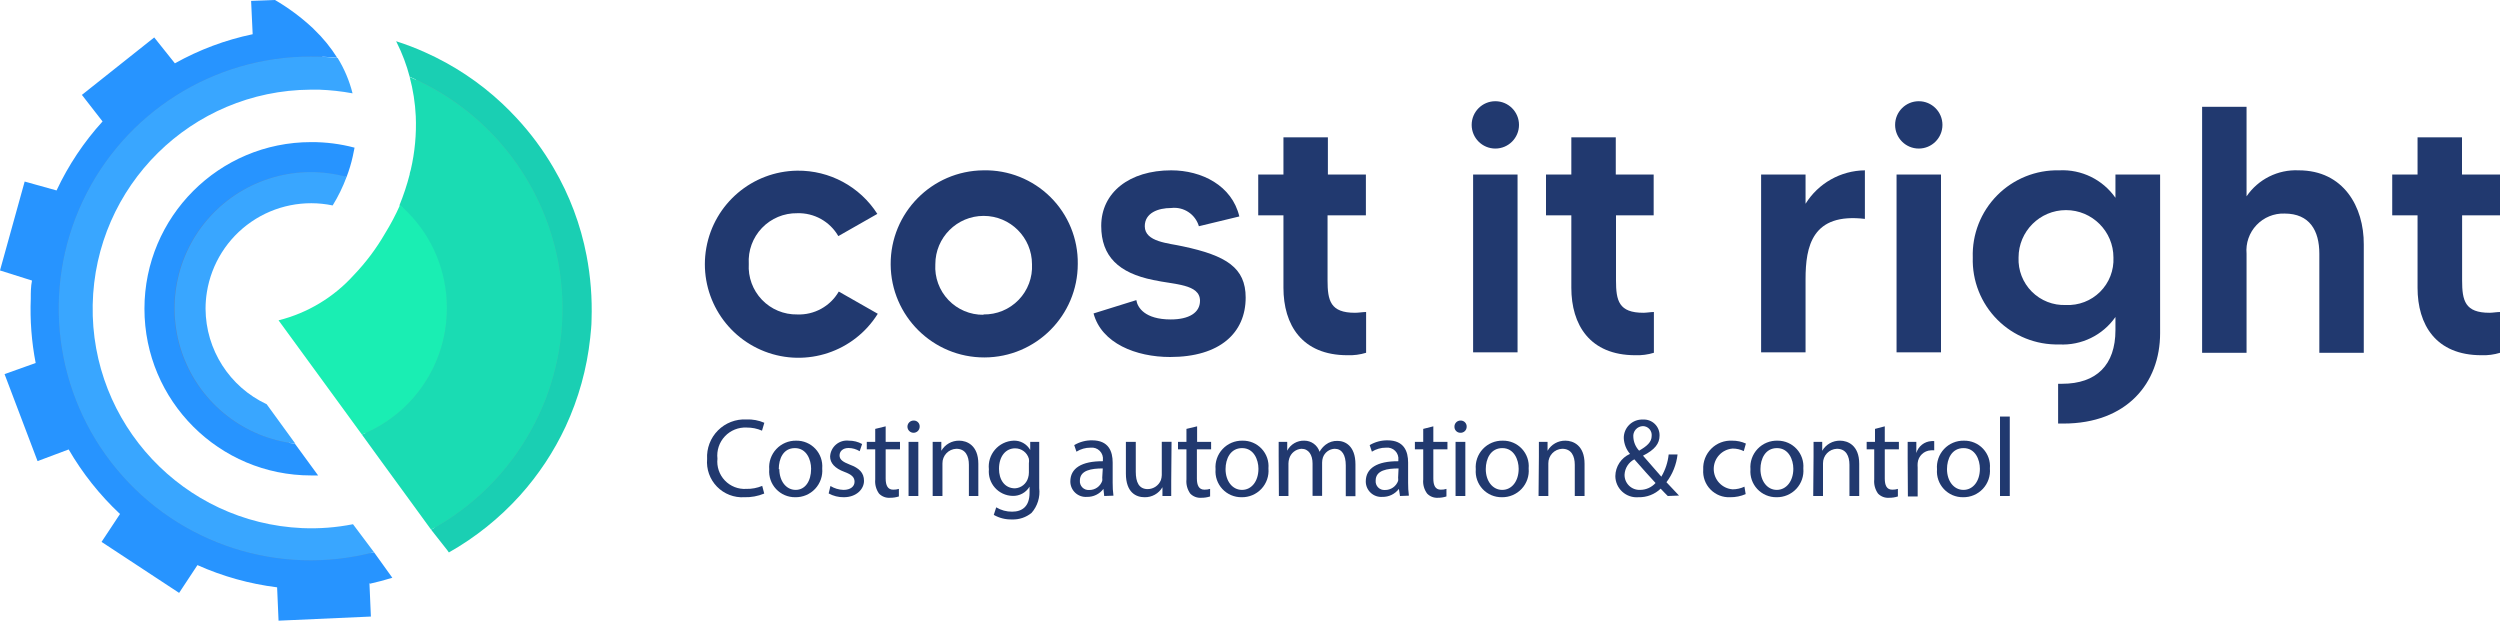
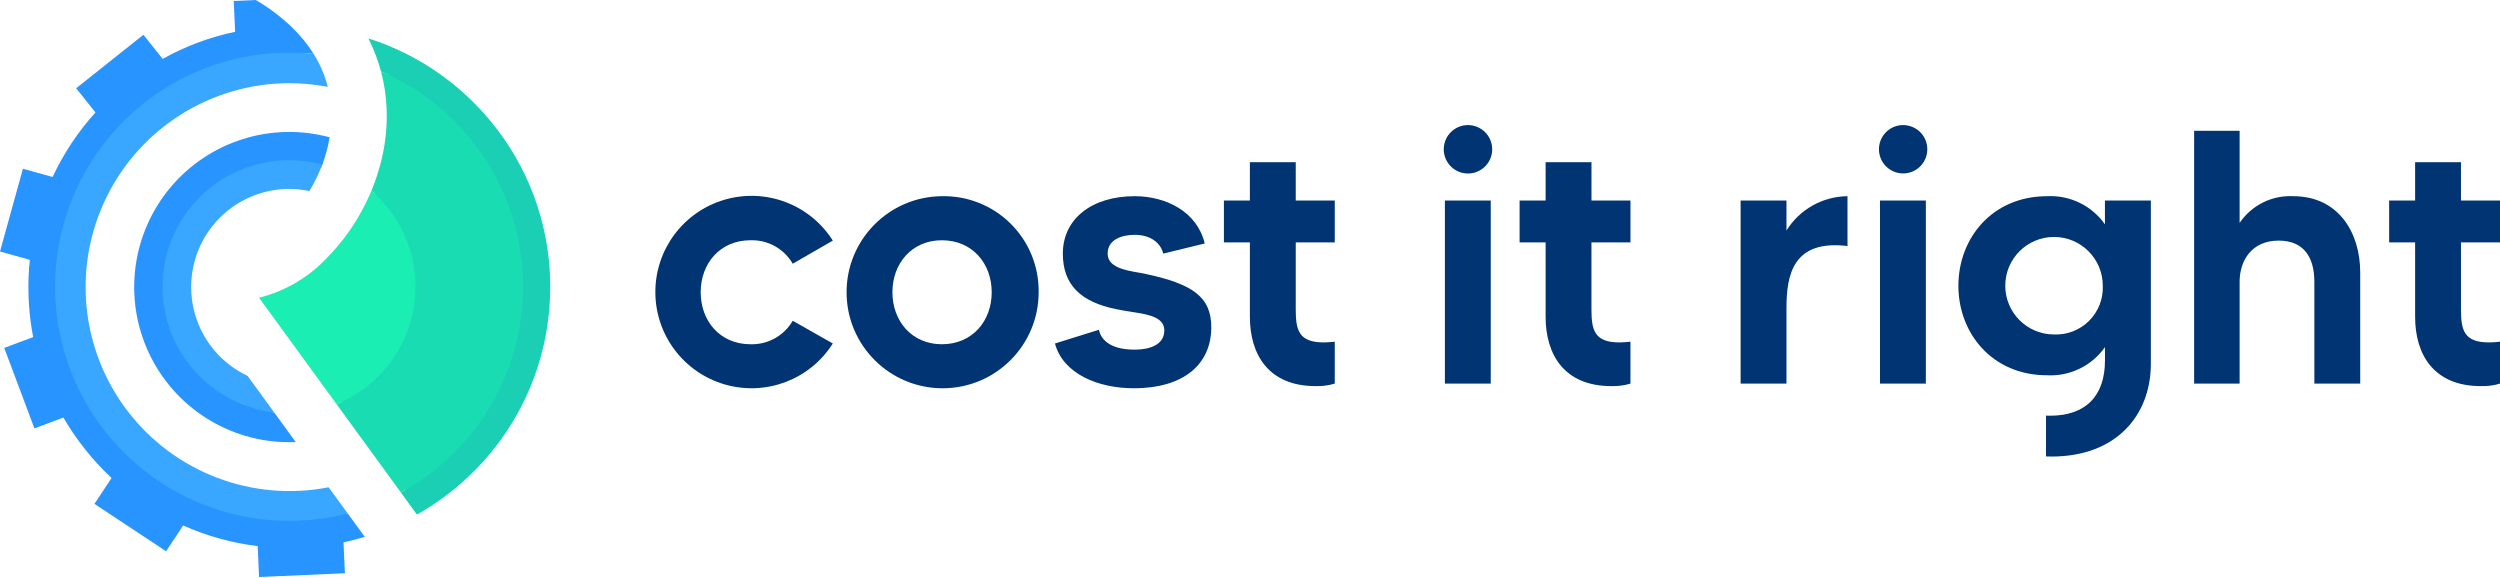
- <svg xmlns="http://www.w3.org/2000/svg" viewBox="0 0 225 55.85">
-   <defs>
-     <style>.cls-1{fill:#45bdaa;}.cls-2{fill:#5089c8;}.cls-3{fill:#21396f;}.cls-4{fill:#1acfb3;}.cls-5{fill:#2794ff;}.cls-6{fill:#39a6ff;}.cls-7{fill:#1adcb3;}.cls-8{fill:#1aeeb3;}</style>
-   </defs>
-   <g id="Layer_2" data-name="Layer 2">
-     <g id="Layer_1-2" data-name="Layer 1">
-       <path class="cls-1" d="M34.62,21.36S40.51,14,36.89,5.73c0,0,9,4.16,12,10.32s3.59,7.82,2.89,13-4.75,18-12,19.36L27.66,31.73l8-7.16Z" />
-       <path class="cls-2" d="M31,15.4l.1.58-.15.39-4.7,1s-8.48,2.21-9,9.18,7.12,11.92,7.79,11.93l2.23,3.06L20.54,40s-6-6.52-6-9.87,1.39-11.33,4.29-12.76S28.07,13.59,31,15.4Z" />
-       <path class="cls-2" d="M28.38,4.47l1.71,1.66s-6.29-2-10.34,2.19S5.75,16,6.13,26.65c0,0,1.67,13.72,7.51,17.31s13.44,5,19.07,5l1.77,2.43-16-.67L8.71,43.11,4.54,34.42l-.65-9.81L5.07,19.9l4.56-7.34,4-3.75s6.59-3.45,6.81-3.42,4.83-.92,4.83-.92Z" />
-       <path class="cls-3" d="M71.75,28.3a4.29,4.29,0,0,1-4.36-4.55,4.3,4.3,0,0,1,4.36-4.56,4.12,4.12,0,0,1,3.7,2.06l3.51-2a8.43,8.43,0,0,0-7.21-3.89A8.42,8.42,0,1,0,79,28.24l-3.51-2A4.13,4.13,0,0,1,71.75,28.3Z" />
-       <path class="cls-3" d="M88.51,15.33A8.42,8.42,0,1,0,97,23.75,8.31,8.31,0,0,0,88.51,15.33Zm0,13a4.29,4.29,0,0,1-4.33-4.55,4.35,4.35,0,1,1,8.7,0A4.3,4.3,0,0,1,88.51,28.3Z" />
-       <path class="cls-3" d="M106.45,22.17c-1.27-.29-3.42-.38-3.42-1.81,0-1.2,1.2-1.64,2.38-1.64a2.31,2.31,0,0,1,2.49,1.64l3.64-.88c-.66-2.78-3.38-4.15-6.13-4.15-3.77,0-6.3,2-6.3,5,0,2.75,1.58,4.24,4.68,4.87,1.9.42,4.21.35,4.21,1.87,0,1.08-1,1.68-2.63,1.68-2.34,0-3-1.08-3.1-1.74l-3.85,1.2c.72,2.69,3.82,3.92,6.89,3.92,4.49,0,6.8-2.18,6.8-5.35C112.11,24.1,110.37,23,106.45,22.17Z" />
-       <path class="cls-3" d="M122.93,19.38V15.71h-3.42V12.36h-4v3.35h-2.27v3.67h2.27V25.9c0,3.32,1.65,6.07,5.76,6.07a5.09,5.09,0,0,0,1.68-.22V28.08c-.29,0-.67.07-1,.07-2.21,0-2.47-1.08-2.47-2.92V19.38Z" />
-       <path class="cls-3" d="M132.58,15.71v16h4v-16Zm2-6.6a2.13,2.13,0,0,0,0,4.26,2.13,2.13,0,1,0,0-4.26Z" />
-       <path class="cls-3" d="M148.83,19.38V15.71h-3.41V12.36h-4v3.35h-2.28v3.67h2.28V25.9c0,3.32,1.65,6.07,5.76,6.07a5.06,5.06,0,0,0,1.67-.22V28.08c-.28,0-.66.07-.94.07-2.22,0-2.47-1.08-2.47-2.92V19.38Z" />
-       <path class="cls-3" d="M162.5,18.34V15.71h-4v16h4V25.14c0-3,.6-6,5.34-5.44V15.33A6.37,6.37,0,0,0,162.5,18.34Z" />
-       <path class="cls-3" d="M170.69,15.71v16h4v-16Zm2-6.6a2.13,2.13,0,0,0,0,4.26,2.13,2.13,0,1,0,0-4.26Z" />
-       <path class="cls-3" d="M190.39,15.71V17.8a5.81,5.81,0,0,0-5.06-2.47,7.6,7.6,0,0,0-7.78,7.85A7.59,7.59,0,0,0,185.33,31a5.79,5.79,0,0,0,5.06-2.47v1.18c0,3.13-1.7,4.83-4.8,4.83h-.36v3.58h.48c5.7,0,8.7-3.64,8.7-8.13V15.71Zm-4.46,11.74a4.1,4.1,0,0,1-4.26-4.27,4.27,4.27,0,1,1,8.54,0A4.09,4.09,0,0,1,185.93,27.45Z" />
-       <path class="cls-3" d="M206.88,15.33a5.37,5.37,0,0,0-4.69,2.34V9.61h-4V31.75h4V22.83a3.32,3.32,0,0,1,3.42-3.61c2.27,0,3.13,1.55,3.13,3.61v8.92h4V22C212.76,18.62,210.92,15.33,206.88,15.33Z" />
-       <path class="cls-3" d="M225,19.38V15.71h-3.42V12.36h-4v3.35h-2.28v3.67h2.28V25.9c0,3.32,1.64,6.07,5.75,6.07a5.09,5.09,0,0,0,1.68-.22V28.08c-.29,0-.67.07-.95.07-2.21,0-2.47-1.08-2.47-2.92V19.38Z" />
-       <path class="cls-3" d="M68.78,44.42a4.34,4.34,0,0,1-1.79.33,3.17,3.17,0,0,1-3.35-3.44,3.37,3.37,0,0,1,3.54-3.56,3.67,3.67,0,0,1,1.61.3l-.21.71a3.34,3.34,0,0,0-1.37-.28,2.52,2.52,0,0,0-2.64,2.8A2.46,2.46,0,0,0,67.17,44a3.51,3.51,0,0,0,1.43-.27Z" />
-       <path class="cls-3" d="M74,42.16a2.39,2.39,0,0,1-2.43,2.59,2.32,2.32,0,0,1-2.34-2.51,2.39,2.39,0,0,1,2.42-2.58A2.31,2.31,0,0,1,74,42.16Zm-3.86.06c0,1.07.61,1.87,1.47,1.87S73,43.3,73,42.19c0-.82-.41-1.86-1.46-1.86S70.09,41.29,70.09,42.22Z" />
-       <path class="cls-3" d="M74.74,43.74a2.38,2.38,0,0,0,1.17.35c.65,0,1-.32,1-.73s-.26-.65-.91-.89c-.87-.32-1.29-.8-1.29-1.38a1.51,1.51,0,0,1,1.69-1.43,2.42,2.42,0,0,1,1.19.3l-.22.65a1.92,1.92,0,0,0-1-.29c-.52,0-.81.3-.81.67s.29.58.93.83c.84.31,1.27.73,1.27,1.46s-.67,1.47-1.82,1.47a2.76,2.76,0,0,1-1.36-.34Z" />
-       <path class="cls-3" d="M79.71,38.37v1.4H81v.67H79.71v2.63c0,.6.18,1,.67,1A1.66,1.66,0,0,0,80.9,44l0,.68a2.52,2.52,0,0,1-.79.12,1.25,1.25,0,0,1-1-.38,1.89,1.89,0,0,1-.34-1.27V40.44h-.76v-.67h.76V38.6Z" />
-       <path class="cls-3" d="M82.77,38.4a.55.55,0,1,1-.55-.55A.52.52,0,0,1,82.77,38.4Zm-1,6.24V39.77h.88v4.87Z" />
-       <path class="cls-3" d="M83.94,41.09c0-.51,0-.91,0-1.32h.78l0,.8h0a1.82,1.82,0,0,1,1.61-.91c.67,0,1.72.4,1.72,2.08v2.9H87.2V41.83c0-.78-.3-1.44-1.13-1.44a1.3,1.3,0,0,0-1.25,1.32v2.93h-.88Z" />
-       <path class="cls-3" d="M93.53,39.77c0,.35,0,.74,0,1.34v2.82a2.86,2.86,0,0,1-.69,2.23,2.62,2.62,0,0,1-1.77.59,3.11,3.11,0,0,1-1.63-.41l.22-.68a2.7,2.7,0,0,0,1.43.39c.91,0,1.57-.47,1.57-1.7V43.8h0a1.71,1.71,0,0,1-1.54.83A2.19,2.19,0,0,1,89,42.24a2.33,2.33,0,0,1,2.2-2.58,1.64,1.64,0,0,1,1.52.84h0l0-.73Zm-.93,1.92a1.25,1.25,0,0,0,0-.4,1.28,1.28,0,0,0-1.24-.94c-.84,0-1.45.71-1.45,1.85,0,.95.49,1.75,1.44,1.75A1.3,1.3,0,0,0,92.53,43a1.53,1.53,0,0,0,.07-.47Z" />
-       <path class="cls-3" d="M99.38,44.64,99.31,44h0a1.81,1.81,0,0,1-1.49.72,1.39,1.39,0,0,1-1.49-1.39c0-1.18,1-1.83,2.93-1.82v-.1a1,1,0,0,0-1.11-1.12,2.36,2.36,0,0,0-1.27.36l-.2-.59a3.05,3.05,0,0,1,1.61-.43c1.49,0,1.85,1,1.85,2v1.82a8.22,8.22,0,0,0,.07,1.16Zm-.13-2.48c-1,0-2.06.15-2.06,1.09a.78.78,0,0,0,.83.85,1.22,1.22,0,0,0,1.18-.82.92.92,0,0,0,0-.28Z" />
-       <path class="cls-3" d="M105.41,43.31c0,.51,0,.95,0,1.33h-.79l0-.79h0a1.81,1.81,0,0,1-1.61.9c-.76,0-1.68-.42-1.68-2.13V39.77h.89v2.69c0,.93.28,1.56,1.08,1.56a1.29,1.29,0,0,0,1.18-.81,1.57,1.57,0,0,0,.08-.45v-3h.88Z" />
-       <path class="cls-3" d="M107.74,38.37v1.4H109v.67h-1.28v2.63c0,.6.18,1,.67,1a1.66,1.66,0,0,0,.52-.07l0,.68a2.47,2.47,0,0,1-.79.12,1.25,1.25,0,0,1-1-.38,1.89,1.89,0,0,1-.34-1.27V40.44h-.76v-.67h.76V38.6Z" />
-       <path class="cls-3" d="M114.16,42.16a2.38,2.38,0,0,1-2.42,2.59,2.32,2.32,0,0,1-2.34-2.51,2.38,2.38,0,0,1,2.42-2.58A2.3,2.3,0,0,1,114.16,42.16Zm-3.86.06c0,1.07.61,1.87,1.48,1.87s1.48-.79,1.48-1.9c0-.82-.42-1.86-1.47-1.86S110.3,41.29,110.3,42.22Z" />
-       <path class="cls-3" d="M115.08,41.09c0-.51,0-.91,0-1.32h.77l0,.79h0a1.67,1.67,0,0,1,1.54-.9,1.43,1.43,0,0,1,1.37,1h0a2.08,2.08,0,0,1,.55-.64,1.65,1.65,0,0,1,1.07-.34c.65,0,1.61.42,1.61,2.11v2.87h-.87V41.89c0-.94-.34-1.5-1-1.5a1.17,1.17,0,0,0-1.06.79,1.57,1.57,0,0,0-.07.45v3h-.86V41.72c0-.78-.35-1.33-1-1.33a1.23,1.23,0,0,0-1.1.88,1.56,1.56,0,0,0-.07.44v2.93h-.86Z" />
-       <path class="cls-3" d="M126,44.64,125.9,44h0a1.81,1.81,0,0,1-1.49.72,1.39,1.39,0,0,1-1.49-1.39c0-1.18,1-1.83,2.93-1.82v-.1a1,1,0,0,0-1.11-1.12,2.36,2.36,0,0,0-1.27.36l-.2-.59a3.08,3.08,0,0,1,1.61-.43c1.49,0,1.85,1,1.85,2v1.82a8.22,8.22,0,0,0,.07,1.16Zm-.13-2.48c-1,0-2.06.15-2.06,1.09a.78.78,0,0,0,.83.85,1.24,1.24,0,0,0,1.19-.82.9.9,0,0,0,0-.28Z" />
-       <path class="cls-3" d="M129,38.37v1.4h1.27v.67H129v2.63c0,.6.17,1,.67,1a1.55,1.55,0,0,0,.51-.07l0,.68a2.42,2.42,0,0,1-.79.12,1.22,1.22,0,0,1-.95-.38,1.84,1.84,0,0,1-.35-1.27V40.44h-.75v-.67h.75V38.6Z" />
-       <path class="cls-3" d="M132,38.4a.54.54,0,0,1-.57.55.53.53,0,0,1-.53-.55.54.54,0,0,1,.55-.55A.53.53,0,0,1,132,38.4Zm-1,6.24V39.77h.88v4.87Z" />
-       <path class="cls-3" d="M137.58,42.16a2.38,2.38,0,0,1-2.42,2.59,2.32,2.32,0,0,1-2.34-2.51,2.38,2.38,0,0,1,2.42-2.58A2.3,2.3,0,0,1,137.58,42.16Zm-3.86.06c0,1.07.61,1.87,1.48,1.87s1.48-.79,1.48-1.9c0-.82-.42-1.86-1.47-1.86S133.72,41.29,133.72,42.22Z" />
-       <path class="cls-3" d="M138.5,41.09c0-.51,0-.91,0-1.32h.78l0,.8h0a1.82,1.82,0,0,1,1.61-.91c.67,0,1.72.4,1.72,2.08v2.9h-.88V41.83c0-.78-.3-1.44-1.13-1.44a1.3,1.3,0,0,0-1.25,1.32v2.93h-.88Z" />
-       <path class="cls-3" d="M150.1,44.64c-.2-.19-.37-.38-.64-.66a2.78,2.78,0,0,1-2,.77,1.92,1.92,0,0,1-2.08-1.9,2.22,2.22,0,0,1,1.32-2v0a2.34,2.34,0,0,1-.56-1.42,1.65,1.65,0,0,1,1.72-1.67,1.41,1.41,0,0,1,1.5,1.44c0,.71-.41,1.27-1.49,1.81v0l1.65,1.89a4.89,4.89,0,0,0,.66-2h.8a5.07,5.07,0,0,1-1,2.5l1.13,1.2ZM149,43.47c-.41-.44-1.16-1.27-1.91-2.13a1.64,1.64,0,0,0-.88,1.37,1.34,1.34,0,0,0,1.39,1.38A1.88,1.88,0,0,0,149,43.47ZM147,39.34a1.93,1.93,0,0,0,.52,1.22c.69-.4,1.13-.76,1.13-1.33a.8.8,0,0,0-.79-.88A.89.89,0,0,0,147,39.34Z" />
-       <path class="cls-3" d="M157.11,44.47a3.4,3.4,0,0,1-1.39.28,2.32,2.32,0,0,1-2.43-2.49,2.48,2.48,0,0,1,2.61-2.6,2.9,2.9,0,0,1,1.23.26l-.19.68a2.25,2.25,0,0,0-1-.23,1.84,1.84,0,0,0,0,3.67A2.5,2.5,0,0,0,157,43.8Z" />
-       <path class="cls-3" d="M162.3,42.16a2.38,2.38,0,0,1-2.42,2.59,2.32,2.32,0,0,1-2.34-2.51A2.38,2.38,0,0,1,160,39.66,2.31,2.31,0,0,1,162.3,42.16Zm-3.86.06c0,1.07.61,1.87,1.47,1.87s1.49-.79,1.49-1.9c0-.82-.42-1.86-1.47-1.86S158.44,41.29,158.44,42.22Z" />
-       <path class="cls-3" d="M163.22,41.09c0-.51,0-.91,0-1.32H164l0,.8h0a1.82,1.82,0,0,1,1.61-.91c.67,0,1.72.4,1.72,2.08v2.9h-.88V41.83c0-.78-.3-1.44-1.13-1.44a1.3,1.3,0,0,0-1.25,1.32v2.93h-.88Z" />
-       <path class="cls-3" d="M169.63,38.37v1.4h1.27v.67h-1.27v2.63c0,.6.17,1,.67,1a1.59,1.59,0,0,0,.51-.07l0,.68a2.47,2.47,0,0,1-.79.12,1.25,1.25,0,0,1-1-.38,1.89,1.89,0,0,1-.34-1.27V40.44H168v-.67h.75V38.6Z" />
-       <path class="cls-3" d="M171.69,41.29c0-.58,0-1.07,0-1.52h.78l0,1h0a1.5,1.5,0,0,1,1.36-1.07,1,1,0,0,1,.25,0v.83a1.32,1.32,0,0,0-.3,0,1.25,1.25,0,0,0-1.19,1.14,2.59,2.59,0,0,0,0,.41v2.6h-.88Z" />
-       <path class="cls-3" d="M179.09,42.16a2.38,2.38,0,0,1-2.42,2.59,2.32,2.32,0,0,1-2.34-2.51,2.38,2.38,0,0,1,2.42-2.58A2.3,2.3,0,0,1,179.09,42.16Zm-3.86.06c0,1.07.61,1.87,1.48,1.87s1.48-.79,1.48-1.9c0-.82-.41-1.86-1.47-1.86S175.23,41.29,175.23,42.22Z" />
-       <path class="cls-3" d="M180,37.49h.88v7.15H180Z" />
-       <path class="cls-4" d="M53.24,28.77c0,.55-.07,1.09-.12,1.63v0a25.39,25.39,0,0,1-2.22,8l0,0a25.33,25.33,0,0,1-4.1,6.19l0,0a25.62,25.62,0,0,1-6.4,5.13l-.06-.08-.09-.13L38.8,47.67A22.68,22.68,0,0,0,36.87,6.91a15.73,15.73,0,0,0-1.15-3.06.91.91,0,0,0-.07-.14,24.14,24.14,0,0,1,2.61,1h0a25.07,25.07,0,0,1,6.93,4.6h0c.45.43.89.86,1.31,1.32a25.29,25.29,0,0,1,3.33,4.5v0A24.79,24.79,0,0,1,52.79,23v0A25.93,25.93,0,0,1,53.24,28.77Z" />
-       <path class="cls-5" d="M33.25,52.49l.13,3-8.31.37-.13-3h0a25.22,25.22,0,0,1-7.17-2h0l-1.65,2.5L9.14,48.77l1.66-2.51h0l0,0a25.48,25.48,0,0,1-4.62-5.81l0,0-2.8,1.05L.41,33.67l2.8-1h0v0a25.26,25.26,0,0,1-.44-5.8c0-.54,0-1.09.11-1.62v0L0,24.34l2.22-8,2.87.8h0a0,0,0,0,0,0,0,25,25,0,0,1,4.14-6.21h0L7.37,8.54l6.51-5.17L15.74,5.7a24.67,24.67,0,0,1,7-2.62l-.14-3L24.75,0a19.14,19.14,0,0,1,3.39,2.52,0,0,0,0,1,0,0l.15.15a13.24,13.24,0,0,1,2.06,2.53A21.14,21.14,0,0,0,28,5.09,22.67,22.67,0,1,0,33.66,49.7L35.31,52c-.67.21-1.35.38-2,.53Z" />
-       <path class="cls-5" d="M31.91,13.29c-.05.27-.1.53-.16.78a12.89,12.89,0,0,1-.56,1.86,12.26,12.26,0,1,0-4.65,24l2.09,2.86H28a15,15,0,0,1,0-30A14.87,14.87,0,0,1,31.91,13.29Z" />
-       <path class="cls-6" d="M33.66,49.7A22.67,22.67,0,1,1,28,5.09a21.14,21.14,0,0,1,2.39.13A11.41,11.41,0,0,1,31.73,8.4a20.62,20.62,0,0,0-3-.33l-.78,0a19.74,19.74,0,0,0-.75,39.46,19.33,19.33,0,0,0,4.57-.35Z" />
-       <path class="cls-7" d="M50.63,27.75A22.72,22.72,0,0,1,38.8,47.67l-1.71-2.35-2.83-3.88-1.69-2.33a12.25,12.25,0,0,0,4.06-20c-.22-.22-.45-.43-.68-.63a21.54,21.54,0,0,0,.92-2.78c0-.14.07-.28.1-.42a18,18,0,0,0,.45-4.82,16.75,16.75,0,0,0-.55-3.53A22.69,22.69,0,0,1,50.63,27.75Z" />
-       <path class="cls-6" d="M31.19,15.93a14.47,14.47,0,0,1-1.25,2.56,9.5,9.5,0,0,0-11.32,7.8,9.29,9.29,0,0,0-.12,1.5A9.54,9.54,0,0,0,24,36.38l2.58,3.55a12.26,12.26,0,1,1,4.65-24Z" />
-       <path class="cls-8" d="M40.22,27.75a12.25,12.25,0,0,1-7.65,11.36l-1.66-2.28-5.84-8a13.56,13.56,0,0,0,6.75-4.05A19.62,19.62,0,0,0,34.66,21,21.28,21.28,0,0,0,36,18.46c.23.2.46.41.68.63A12.21,12.21,0,0,1,40.22,27.75Z" />
+ <svg xmlns="http://www.w3.org/2000/svg" width="359.795" height="83.043" viewBox="0 0 359.795 83.043">
+   <g id="cir-logo" transform="translate(-305.125 -733.129)">
+     <path id="Path_1" data-name="Path 1" d="M341.162,761.536s8.769-11.019,3.377-23.244c0,0,13.33,6.179,17.872,15.341s5.338,11.633,4.3,19.36-7.064,26.755-17.824,28.781l-18.075-24.822,11.82-10.652Z" transform="translate(15.639 3.143)" fill="#1acfb3" />
+     <path id="Path_2" data-name="Path 2" d="M343.192,747.6l.14.861-.217.586-6.984,1.5S323.515,753.84,322.8,764.2s10.589,17.726,11.588,17.734l3.322,4.561-10.077-2.36s-8.975-9.683-8.975-14.677,2.07-16.836,6.374-18.961S338.833,744.914,343.192,747.6Z" transform="translate(8.237 8.21)" fill="#2794ff" />
+     <path id="Path_3" data-name="Path 3" d="M345.26,737.122l2.55,2.469s-9.357-2.968-15.377,3.267S311.606,754.251,312.18,770.1c0,0,2.487,20.4,11.171,25.734s19.97,7.471,28.348,7.44l2.629,3.609L330.6,805.9l-14.58-11.323-6.213-12.922-.957-14.579,1.749-7.011,6.776-10.916,5.977-5.576s9.8-5.129,10.118-5.074,7.177-1.38,7.177-1.38Z" transform="translate(2.268 2.43)" fill="#2794ff" />
+     <g id="Group_2" data-name="Group 2" transform="translate(305.125 733.13)">
+       <path id="Path_4" data-name="Path 4" d="M364.222,773.824c-.032.816-.092,1.623-.174,2.424l-.006.044a37.181,37.181,0,0,1-3.3,11.915l-.016.037a37.638,37.638,0,0,1-6.109,9.207l-.026.027a37.832,37.832,0,0,1-9.519,7.621l-.085-.117-.14-.19-2.091-2.873a33.716,33.716,0,0,0-2.862-60.6,24.176,24.176,0,0,0-1.712-4.548c-.034-.068-.068-.137-.1-.2a35.807,35.807,0,0,1,3.874,1.469l.037.018a37.2,37.2,0,0,1,10.3,6.832l.029.026q1,.939,1.947,1.958a37.8,37.8,0,0,1,4.949,6.689l.019.034a36.95,36.95,0,0,1,4.332,11.582l.008.037a37.834,37.834,0,0,1,.645,8.608Z" transform="translate(-285.064 -731.041)" fill="#1acfb3" />
+       <g id="Group_1" data-name="Group 1">
+         <path id="Path_5" data-name="Path 5" d="M354.563,811.183l.2,4.445-12.357.544-.19-4.445a.08.08,0,0,1-.042-.008,37.426,37.426,0,0,1-10.652-2.947c-.018-.008-.026-.016-.034-.016h-.008l-2.453,3.711-10.307-6.824,2.461-3.721v-.008c-.008-.008-.024-.016-.032-.024a38.123,38.123,0,0,1-6.882-8.636.04.04,0,0,0-.018-.034l-4.173,1.564L305.735,783.2l4.165-1.556v-.008c0-.008-.008-.024-.008-.032a37.837,37.837,0,0,1-.65-8.62q.036-1.223.174-2.421v-.04l-4.291-1.194,3.3-11.913L312.7,758.6v-.008c.01-.008.01-.018.018-.034a37.064,37.064,0,0,1,6.141-9.236v-.01l-2.774-3.481,9.682-7.7,2.766,3.475a36.836,36.836,0,0,1,10.431-3.9l-.2-4.437,3.169-.14a28.1,28.1,0,0,1,5.031,3.753c.008,0,.016.008.024.018l.222.222a20.323,20.323,0,0,1,3.055,3.761,34.174,34.174,0,0,0-3.557-.188,33.7,33.7,0,1,0,8.464,66.33l2.453,3.367c-.989.3-2,.568-3.021.782a.083.083,0,0,1-.041.009Z" transform="translate(-305.125 -733.13)" fill="#2794ff" />
+       </g>
+       <path id="Path_6" data-name="Path 6" d="M345.261,745.7c-.068.407-.145.79-.227,1.153a21.131,21.131,0,0,1-.837,2.769,18.224,18.224,0,1,0-6.915,35.683l3.1,4.258c-.306.014-.616.019-.928.019A22.325,22.325,0,1,1,345.26,745.7Z" transform="translate(-297.818 -725.942)" fill="#2794ff" />
+       <path id="Path_7" data-name="Path 7" d="M352.188,804.163a33.7,33.7,0,1,1-8.464-66.33,34.177,34.177,0,0,1,3.557.188,16.859,16.859,0,0,1,2.034,4.743,29.723,29.723,0,0,0-4.4-.5c-.386-.016-.774-.026-1.152-.026a29.35,29.35,0,1,0,5.671,58.156Z" transform="translate(-302.14 -730.267)" fill="#39a6ff" />
+       <path id="Path_8" data-name="Path 8" d="M362.082,770.51a33.736,33.736,0,0,1-17.592,29.609l-2.54-3.493-4.207-5.774L335.23,787.4a18.223,18.223,0,0,0,6.038-29.774c-.328-.327-.666-.644-1.018-.941a29.246,29.246,0,0,0,1.372-4.125c.051-.208.1-.417.151-.628a26.567,26.567,0,0,0,.66-7.161,24.645,24.645,0,0,0-.8-5.257,33.727,33.727,0,0,1,20.454,31Z" transform="translate(-286.798 -729.243)" fill="#1adcb3" />
+       <path id="Path_9" data-name="Path 9" d="M342.664,748.094a22.68,22.68,0,0,1-1.855,3.806,14.114,14.114,0,0,0-17.014,13.827,13.96,13.96,0,0,0,.113,1.789,14.149,14.149,0,0,0,8.009,10.993l3.834,5.267a18.223,18.223,0,1,1,6.915-35.683Z" transform="translate(-296.284 -724.409)" fill="#39a6ff" />
+       <path id="Path_10" data-name="Path 10" d="M350.825,764.012A18.24,18.24,0,0,1,339.449,780.9l-2.47-3.391L328.3,765.594a20.193,20.193,0,0,0,10.036-6.017,29.625,29.625,0,0,0,4.225-5.57,30.546,30.546,0,0,0,1.91-3.819c.352.3.69.615,1.018.941a18.153,18.153,0,0,1,5.336,12.883Z" transform="translate(-291.017 -722.745)" fill="#1aeeb3" />
+     </g>
+     <g id="Group_5" data-name="Group 5" transform="translate(399.21 751.129)">
+       <g id="Group_4" data-name="Group 4">
+         <path id="Path_36" data-name="Path 36" d="M377.531,767.207c-4.416,0-7.167-3.378-7.167-7.484s2.751-7.482,7.167-7.482a6.769,6.769,0,0,1,6.08,3.378l5.769-3.328a13.844,13.844,0,1,0,0,14.808l-5.769-3.272a6.782,6.782,0,0,1-6.08,3.38Z" transform="translate(-363.607 -735.664)" fill="#003472" />
+         <path id="Path_37" data-name="Path 37" d="M394.632,745.9a13.822,13.822,0,1,0,13.93,13.824,13.638,13.638,0,0,0-13.93-13.824Zm0,21.308c-4.36,0-7.117-3.378-7.117-7.484s2.757-7.482,7.117-7.482c4.423,0,7.174,3.378,7.174,7.482s-2.751,7.483-7.174,7.483Z" transform="translate(-353.166 -735.664)" fill="#003472" />
+         <path id="Path_38" data-name="Path 38" d="M412.693,757.122c-2.08-.467-5.613-.621-5.613-2.962,0-1.975,1.974-2.7,3.9-2.7,2.49,0,3.794,1.354,4.1,2.7l5.975-1.454c-1.092-4.571-5.558-6.807-10.079-6.807-6.186,0-10.341,3.274-10.341,8.261,0,4.521,2.6,6.968,7.688,8,3.118.677,6.913.573,6.913,3.063,0,1.77-1.559,2.758-4.316,2.758-3.843,0-4.881-1.765-5.092-2.857L399.5,767.1c1.192,4.416,6.286,6.441,11.327,6.441,7.378,0,11.173-3.584,11.173-8.782C422,760.294,419.139,758.525,412.693,757.122Z" transform="translate(-341.758 -735.664)" fill="#003472" />
+         <path id="Path_39" data-name="Path 39" d="M430.567,754.4v-6.031h-5.615v-5.508h-6.6v5.508h-3.739V754.4h3.739v10.707c0,5.452,2.7,9.974,9.458,9.974a8.618,8.618,0,0,0,2.757-.362v-6.03c-.471.05-1.092.106-1.559.106-3.639,0-4.056-1.77-4.056-4.783V754.4Z" transform="translate(-332.556 -737.513)" fill="#003472" />
+         <path id="Path_40" data-name="Path 40" d="M434.461,750.393v26.35h6.6v-26.35Zm3.274-10.856a3.486,3.486,0,1,0,2.493,1,3.506,3.506,0,0,0-2.493-1Z" transform="translate(-320.601 -739.537)" fill="#003472" />
+         <path id="Path_41" data-name="Path 41" d="M457.021,754.4v-6.031h-5.613v-5.508h-6.6v5.508h-3.745V754.4h3.745v10.707c0,5.452,2.7,9.974,9.453,9.974a8.6,8.6,0,0,0,2.756-.362v-6.03c-.465.05-1.092.106-1.557.106-3.639,0-4.056-1.77-4.056-4.783V754.4Z" transform="translate(-316.451 -737.513)" fill="#003472" />
+         <path id="Path_42" data-name="Path 42" d="M467.437,750.836V746.52h-6.6v26.35h6.6V762.009c0-4.888.988-9.875,8.782-8.937V745.9a10.467,10.467,0,0,0-8.782,4.936Z" transform="translate(-304.416 -735.664)" fill="#003472" />
+         <path id="Path_43" data-name="Path 43" d="M473.383,750.393v26.35h6.6v-26.35Zm3.272-10.856a3.48,3.48,0,1,0,2.5,1,3.506,3.506,0,0,0-2.5-1Z" transform="translate(-296.903 -739.537)" fill="#003472" />
+         <path id="Path_44" data-name="Path 44" d="M501.411,746.52v3.43a9.568,9.568,0,0,0-8.311-4.05c-7.949,0-12.78,6.081-12.78,12.888s4.831,12.886,12.78,12.886a9.559,9.559,0,0,0,8.316-4.056v1.924c0,5.143-2.806,7.951-7.9,7.951-.2,0-.394-.006-.587-.016v5.874c.265.011.532.018.8.018,9.353,0,14.291-5.981,14.291-13.359V746.52Zm-7.328,19.28a7.017,7.017,0,1,1,7.018-7.017,6.736,6.736,0,0,1-7.018,7.017Z" transform="translate(-292.558 -735.664)" fill="#003472" />
+         <path id="Path_45" data-name="Path 45" d="M515.648,749.459a8.78,8.78,0,0,0-7.695,3.845V740.051h-6.546V776.43h6.546V761.774c0-3.012,1.715-5.923,5.615-5.923,3.739,0,5.142,2.545,5.142,5.923V776.43h6.6V760.421C525.312,754.863,522.3,749.459,515.648,749.459Z" transform="translate(-279.717 -739.224)" fill="#003472" />
+         <path id="Path_46" data-name="Path 46" d="M534.806,754.4v-6.031h-5.615v-5.508h-6.6v5.508h-3.739V754.4h3.739v10.707c0,5.452,2.7,9.974,9.458,9.974a8.612,8.612,0,0,0,2.758-.362v-6.03c-.471.05-1.092.106-1.564.106-3.634,0-4.051-1.77-4.051-4.783V754.4Z" transform="translate(-269.097 -737.513)" fill="#003472" />
+       </g>
    </g>
  </g>
</svg>
